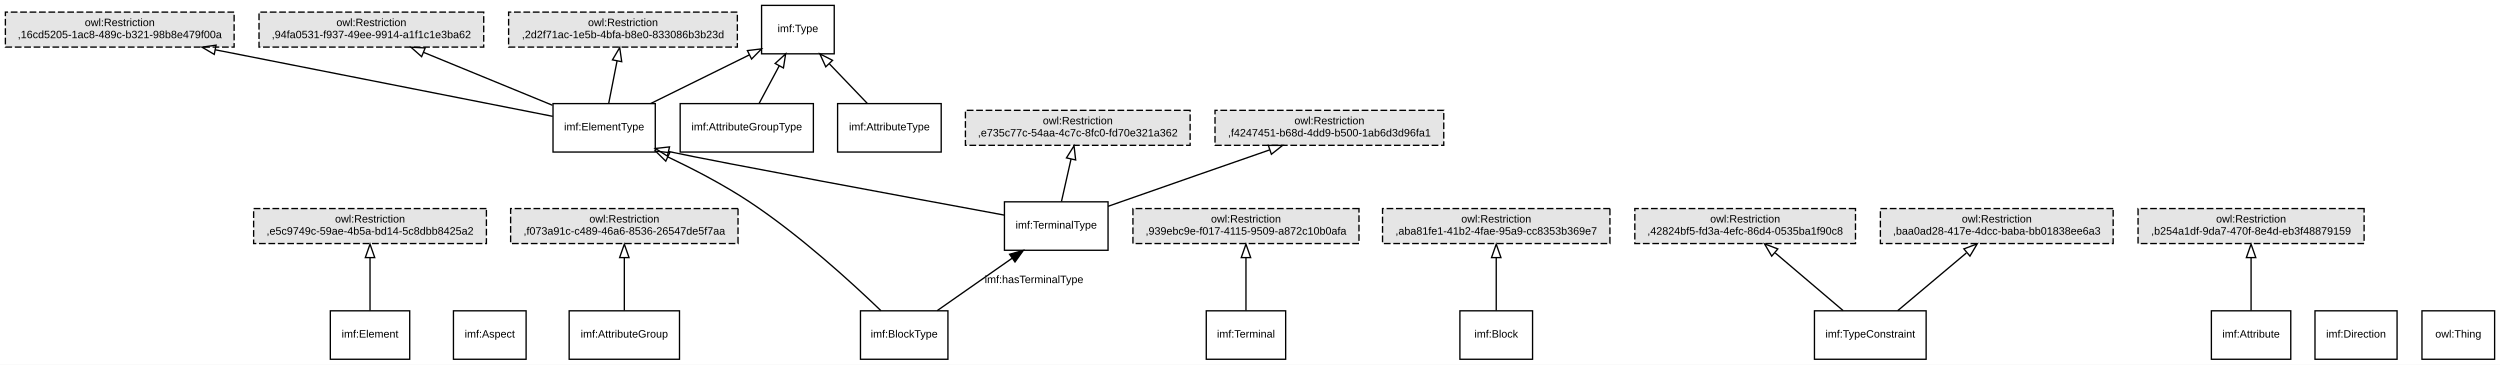
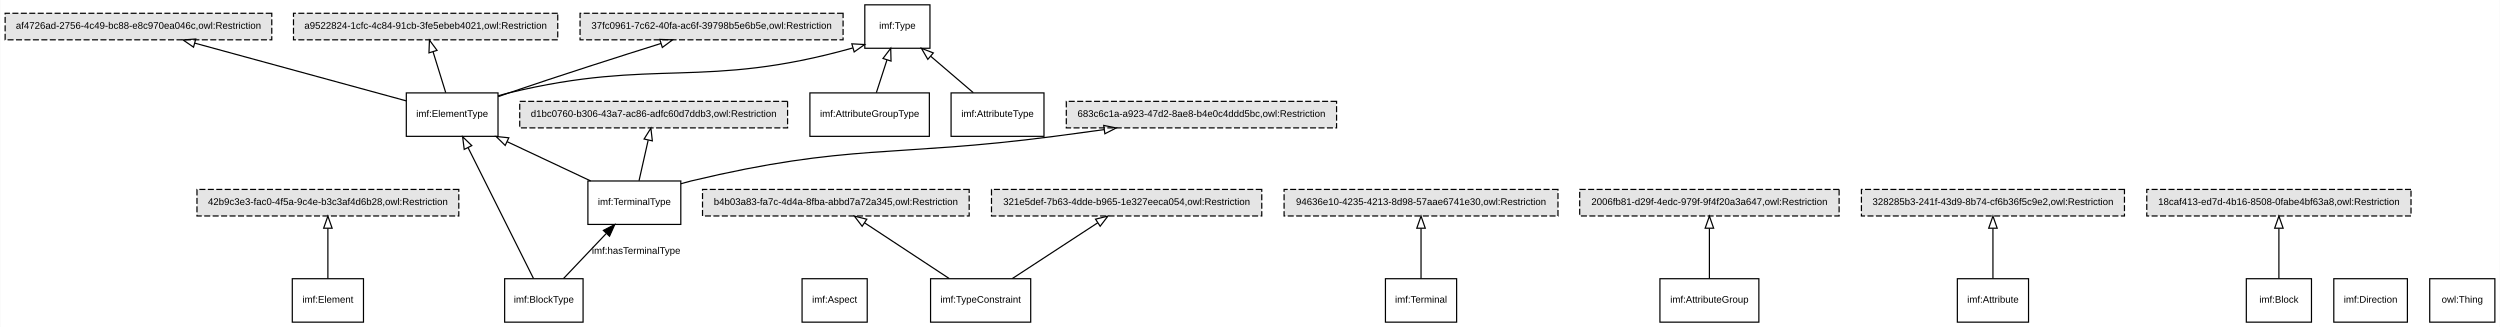
- <svg xmlns="http://www.w3.org/2000/svg" width="1858px" height="271px" viewBox="0.00 0.00 1858.00 271.00">
+ <svg xmlns="http://www.w3.org/2000/svg" width="2072px" height="271px" viewBox="0.00 0.00 2071.50 271.00">
  <g id="graph0" class="graph" transform="scale(1.0 1.0) rotate(0) translate(4 267)">
-     <polygon fill="white" stroke="transparent" points="-4,4 -4,-267 1854,-267 1854,4 -4,4" />
+     <polygon fill="white" stroke="transparent" points="-4,4 -4,-267 2067.5,-267 2067.5,4 -4,4" />
    <g id="node1" class="node">
-       <polygon fill="none" stroke="black" points="300.5,-36 241.5,-36 241.5,0 300.5,0 300.5,-36" />
-       <text text-anchor="middle" x="271" y="-16.1" font-family="Arial" font-size="8.00">imf:Element</text>
+       <polygon fill="none" stroke="black" points="297,-36 238,-36 238,0 297,0 297,-36" />
+       <text text-anchor="middle" x="267.5" y="-16.1" font-family="Arial" font-size="8.00">imf:Element</text>
+     </g>
+     <g id="node8" class="node">
+       <polygon fill="#e5e5e5" stroke="black" stroke-dasharray="5,2" points="376,-110 159,-110 159,-88 376,-88 376,-110" />
+       <text text-anchor="middle" x="267.5" y="-97.1" font-family="Arial" font-size="8.00">42b9c3e3-fac0-4f5a-9c4e-b3c3af4d6b28,owl:Restriction</text>
+     </g>
+     <g id="edge9" class="edge">
+       <path fill="none" stroke="black" d="M267.5,-36.14C267.5,-48.36 267.5,-64.82 267.5,-77.7" />
+       <polygon fill="none" stroke="black" points="264,-77.89 267.5,-87.89 271,-77.89 264,-77.89" />
+     </g>
+     <g id="node2" class="node">
+       <polygon fill="#e5e5e5" stroke="black" stroke-dasharray="5,2" points="1103.5,-183 879.5,-183 879.5,-161 1103.5,-161 1103.5,-183" />
+       <text text-anchor="middle" x="991.5" y="-170.1" font-family="Arial" font-size="8.00">683c6c1a-a923-47d2-8ae8-b4e0c4ddd5bc,owl:Restriction</text>
+     </g>
+     <g id="node3" class="node">
+       <polygon fill="none" stroke="black" points="714.5,-36 660.5,-36 660.5,0 714.5,0 714.5,-36" />
+       <text text-anchor="middle" x="687.5" y="-16.1" font-family="Arial" font-size="8.00">imf:Aspect</text>
+     </g>
+     <g id="node4" class="node">
+       <polygon fill="#e5e5e5" stroke="black" stroke-dasharray="5,2" points="799,-110 578,-110 578,-88 799,-88 799,-110" />
+       <text text-anchor="middle" x="688.5" y="-97.1" font-family="Arial" font-size="8.00">b4b03a83-fa7c-4d4a-8fba-abbd7a72a345,owl:Restriction</text>
+     </g>
+     <g id="node5" class="node">
+       <polygon fill="#e5e5e5" stroke="black" stroke-dasharray="5,2" points="458,-256 239,-256 239,-234 458,-234 458,-256" />
+       <text text-anchor="middle" x="348.5" y="-243.1" font-family="Arial" font-size="8.00">a9522824-1cfc-4c84-91cb-3fe5ebeb4021,owl:Restriction</text>
+     </g>
+     <g id="node6" class="node">
+       <polygon fill="none" stroke="black" points="1203,-36 1144,-36 1144,0 1203,0 1203,-36" />
+       <text text-anchor="middle" x="1173.5" y="-16.1" font-family="Arial" font-size="8.00">imf:Terminal</text>
+     </g>
+     <g id="node23" class="node">
+       <polygon fill="#e5e5e5" stroke="black" stroke-dasharray="5,2" points="1287,-110 1060,-110 1060,-88 1287,-88 1287,-110" />
+       <text text-anchor="middle" x="1173.5" y="-97.1" font-family="Arial" font-size="8.00">94636e10-4235-4213-8d98-57aae6741e30,owl:Restriction</text>
+     </g>
+     <g id="edge4" class="edge">
+       <path fill="none" stroke="black" d="M1173.5,-36.14C1173.5,-48.36 1173.5,-64.82 1173.5,-77.7" />
+       <polygon fill="none" stroke="black" points="1170,-77.89 1173.5,-87.89 1177,-77.89 1170,-77.89" />
+     </g>
+     <g id="node7" class="node">
+       <polygon fill="none" stroke="black" points="560,-117 483,-117 483,-81 560,-81 560,-117" />
+       <text text-anchor="middle" x="521.5" y="-97.1" font-family="Arial" font-size="8.00">imf:TerminalType</text>
+     </g>
+     <g id="edge6" class="edge">
+       <path fill="none" stroke="black" d="M560.02,-114.71C562.87,-115.56 565.72,-116.33 568.5,-117 699.59,-148.34 735.86,-136.48 869.5,-154 882.89,-155.76 897.11,-157.68 910.92,-159.58" />
+       <polygon fill="none" stroke="black" points="910.5,-163.06 920.89,-160.96 911.46,-156.13 910.5,-163.06" />
+     </g>
+     <g id="node9" class="node">
+       <polygon fill="none" stroke="black" points="408.5,-190 332.5,-190 332.5,-154 408.5,-154 408.5,-190" />
+       <text text-anchor="middle" x="370.5" y="-170.1" font-family="Arial" font-size="8.00">imf:ElementType</text>
+     </g>
+     <g id="edge8" class="edge">
+       <path fill="none" stroke="black" d="M485.33,-117.01C464.57,-126.77 438.29,-139.12 416.12,-149.55" />
+       <polygon fill="none" stroke="black" points="414.46,-146.46 406.9,-153.89 417.44,-152.8 414.46,-146.46" />
+     </g>
+     <g id="node11" class="node">
+       <polygon fill="#e5e5e5" stroke="black" stroke-dasharray="5,2" points="648.5,-183 426.5,-183 426.5,-161 648.5,-161 648.5,-183" />
+       <text text-anchor="middle" x="537.5" y="-170.1" font-family="Arial" font-size="8.00">d1bc0760-b306-43a7-ac86-adfc60d7ddb3,owl:Restriction</text>
+     </g>
+     <g id="edge13" class="edge">
+       <path fill="none" stroke="black" d="M525.37,-117.19C527.65,-127.3 530.55,-140.14 532.94,-150.75" />
+       <polygon fill="none" stroke="black" points="529.58,-151.79 535.2,-160.78 536.41,-150.25 529.58,-151.79" />
+     </g>
+     <g id="edge14" class="edge">
+       <path fill="none" stroke="black" d="M365.17,-190.19C362.01,-200.41 357.98,-213.41 354.67,-224.08" />
+       <polygon fill="none" stroke="black" points="351.28,-223.19 351.67,-233.78 357.97,-225.26 351.28,-223.19" />
+     </g>
+     <g id="node18" class="node">
+       <polygon fill="#e5e5e5" stroke="black" stroke-dasharray="5,2" points="694.5,-256 476.5,-256 476.5,-234 694.5,-234 694.5,-256" />
+       <text text-anchor="middle" x="585.5" y="-243.1" font-family="Arial" font-size="8.00">37fc0961-7c62-40fa-ac6f-39798b5e6b5e,owl:Restriction</text>
+     </g>
+     <g id="edge15" class="edge">
+       <path fill="none" stroke="black" d="M408.68,-186.94C411.66,-187.99 414.63,-189.02 417.5,-190 460.25,-204.6 509.48,-220.29 543.55,-230.98" />
+       <polygon fill="none" stroke="black" points="542.59,-234.34 553.18,-233.99 544.68,-227.66 542.59,-234.34" />
+     </g>
+     <g id="node22" class="node">
+       <polygon fill="none" stroke="black" points="766.5,-263 712.5,-263 712.5,-227 766.5,-227 766.5,-263" />
+       <text text-anchor="middle" x="739.5" y="-243.1" font-family="Arial" font-size="8.00">imf:Type</text>
+     </g>
+     <g id="edge18" class="edge">
+       <path fill="none" stroke="black" d="M408.51,-187.53C411.53,-188.45 414.55,-189.28 417.5,-190 538.9,-219.43 578.49,-192.42 702.47,-227.24" />
+       <polygon fill="none" stroke="black" points="701.75,-230.68 712.33,-230.09 703.69,-223.95 701.75,-230.68" />
+     </g>
+     <g id="node26" class="node">
+       <polygon fill="#e5e5e5" stroke="black" stroke-dasharray="5,2" points="221,-256 0,-256 0,-234 221,-234 221,-256" />
+       <text text-anchor="middle" x="110.5" y="-243.1" font-family="Arial" font-size="8.00">af4726ad-2756-4c49-bc88-e8c970ea046c,owl:Restriction</text>
+     </g>
+     <g id="edge10" class="edge">
+       <path fill="none" stroke="black" d="M332.42,-183.4C285.97,-196.08 207.46,-217.52 157.36,-231.2" />
+       <polygon fill="none" stroke="black" points="156.15,-227.91 147.42,-233.92 157.99,-234.66 156.15,-227.91" />
+     </g>
+     <g id="node10" class="node">
+       <polygon fill="none" stroke="black" points="1453.5,-36 1371.5,-36 1371.5,0 1453.5,0 1453.5,-36" />
+       <text text-anchor="middle" x="1412.5" y="-16.1" font-family="Arial" font-size="8.00">imf:AttributeGroup</text>
    </g>
    <g id="node13" class="node">
-       <polygon fill="#e5e5e5" stroke="black" stroke-dasharray="5,2" points="357.5,-112 184.5,-112 184.5,-86 357.5,-86 357.5,-112" />
-       <text text-anchor="middle" x="271" y="-101.6" font-family="Arial" font-size="8.00">owl:Restriction</text>
-       <text text-anchor="middle" x="271" y="-92.6" font-family="Arial" font-size="8.00">,e5c9749c-59ae-4b5a-bd14-5c8dbb8425a2</text>
+       <polygon fill="#e5e5e5" stroke="black" stroke-dasharray="5,2" points="1520,-110 1305,-110 1305,-88 1520,-88 1520,-110" />
+       <text text-anchor="middle" x="1412.5" y="-97.1" font-family="Arial" font-size="8.00">2006fb81-d29f-4edc-979f-9f4f20a3a647,owl:Restriction</text>
+     </g>
+     <g id="edge3" class="edge">
+       <path fill="none" stroke="black" d="M1412.5,-36.14C1412.5,-48.36 1412.5,-64.82 1412.5,-77.7" />
+       <polygon fill="none" stroke="black" points="1409,-77.89 1412.5,-87.89 1416,-77.89 1409,-77.89" />
+     </g>
+     <g id="node12" class="node">
+       <polygon fill="#e5e5e5" stroke="black" stroke-dasharray="5,2" points="1756.5,-110 1538.5,-110 1538.5,-88 1756.5,-88 1756.5,-110" />
+       <text text-anchor="middle" x="1647.5" y="-97.1" font-family="Arial" font-size="8.00">328285b3-241f-43d9-8b74-cf6b36f5c9e2,owl:Restriction</text>
+     </g>
+     <g id="node14" class="node">
+       <polygon fill="none" stroke="black" points="1911.5,-36 1857.5,-36 1857.5,0 1911.5,0 1911.5,-36" />
+       <text text-anchor="middle" x="1884.5" y="-16.1" font-family="Arial" font-size="8.00">imf:Block</text>
+     </g>
+     <g id="node20" class="node">
+       <polygon fill="#e5e5e5" stroke="black" stroke-dasharray="5,2" points="1994,-110 1775,-110 1775,-88 1994,-88 1994,-110" />
+       <text text-anchor="middle" x="1884.5" y="-97.1" font-family="Arial" font-size="8.00">18caf413-ed7d-4b16-8508-0fabe4bf63a8,owl:Restriction</text>
+     </g>
+     <g id="edge11" class="edge">
+       <path fill="none" stroke="black" d="M1884.5,-36.14C1884.5,-48.36 1884.5,-64.82 1884.5,-77.7" />
+       <polygon fill="none" stroke="black" points="1881,-77.89 1884.5,-87.89 1888,-77.89 1881,-77.89" />
+     </g>
+     <g id="node15" class="node">
+       <polygon fill="none" stroke="black" points="766,-190 667,-190 667,-154 766,-154 766,-190" />
+       <text text-anchor="middle" x="716.5" y="-170.1" font-family="Arial" font-size="8.00">imf:AttributeGroupType</text>
+     </g>
+     <g id="edge7" class="edge">
+       <path fill="none" stroke="black" d="M722.07,-190.19C724.7,-198.3 727.89,-208.16 730.83,-217.22" />
+       <polygon fill="none" stroke="black" points="727.57,-218.54 733.98,-226.97 734.23,-216.38 727.57,-218.54" />
+     </g>
+     <g id="node16" class="node">
+       <polygon fill="none" stroke="black" points="479,-36 414,-36 414,0 479,0 479,-36" />
+       <text text-anchor="middle" x="446.5" y="-16.1" font-family="Arial" font-size="8.00">imf:BlockType</text>
+     </g>
+     <g id="edge12" class="edge">
+       <path fill="none" stroke="black" d="M462.77,-36.14C473.09,-47.01 486.61,-61.25 498.07,-73.33" />
+       <polygon fill="black" stroke="black" points="495.83,-76.05 505.26,-80.89 500.91,-71.23 495.83,-76.05" />
+       <text text-anchor="middle" x="523" y="-56.6" font-family="Arial" font-size="8.00">imf:hasTerminalType</text>
+     </g>
+     <g id="edge16" class="edge">
+       <path fill="none" stroke="black" d="M437.93,-36.14C424.7,-62.6 399.21,-113.57 383.64,-144.71" />
+       <polygon fill="none" stroke="black" points="380.5,-143.18 379.16,-153.69 386.76,-146.31 380.5,-143.18" />
+     </g>
+     <g id="node17" class="node">
+       <polygon fill="none" stroke="black" points="1677,-36 1618,-36 1618,0 1677,0 1677,-36" />
+       <text text-anchor="middle" x="1647.5" y="-16.1" font-family="Arial" font-size="8.00">imf:Attribute</text>
+     </g>
+     <g id="edge5" class="edge">
+       <path fill="none" stroke="black" d="M1647.5,-36.14C1647.5,-48.36 1647.5,-64.82 1647.5,-77.7" />
+       <polygon fill="none" stroke="black" points="1644,-77.89 1647.5,-87.89 1651,-77.89 1644,-77.89" />
+     </g>
+     <g id="node19" class="node">
+       <polygon fill="none" stroke="black" points="1991,-36 1930,-36 1930,0 1991,0 1991,-36" />
+       <text text-anchor="middle" x="1960.5" y="-16.1" font-family="Arial" font-size="8.00">imf:Direction</text>
+     </g>
+     <g id="node21" class="node">
+       <polygon fill="#e5e5e5" stroke="black" stroke-dasharray="5,2" points="1041.5,-110 817.5,-110 817.5,-88 1041.5,-88 1041.5,-110" />
+       <text text-anchor="middle" x="929.5" y="-97.1" font-family="Arial" font-size="8.00">321e5def-7b63-4dde-b965-1e327eeca054,owl:Restriction</text>
+     </g>
+     <g id="node24" class="node">
+       <polygon fill="none" stroke="black" points="850,-36 767,-36 767,0 850,0 850,-36" />
+       <text text-anchor="middle" x="808.5" y="-16.1" font-family="Arial" font-size="8.00">imf:TypeConstraint</text>
+     </g>
+     <g id="edge2" class="edge">
+       <path fill="none" stroke="black" d="M782.46,-36.14C761.57,-49.9 732.48,-69.05 712.22,-82.38" />
+       <polygon fill="none" stroke="black" points="710.29,-79.46 703.86,-87.89 714.14,-85.31 710.29,-79.46" />
    </g>
    <g id="edge1" class="edge">
-       <path fill="none" stroke="black" d="M271,-36.14C271,-47.65 271,-62.94 271,-75.44" />
-       <polygon fill="none" stroke="black" points="267.5,-75.54 271,-85.54 274.5,-75.54 267.5,-75.54" />
+       <path fill="none" stroke="black" d="M834.76,-36.14C855.83,-49.9 885.16,-69.05 905.58,-82.38" />
+       <polygon fill="none" stroke="black" points="903.72,-85.35 914.01,-87.89 907.55,-79.49 903.72,-85.35" />
    </g>
-     <g id="node2" class="node">
-       <polygon fill="none" stroke="black" points="387,-36 333,-36 333,0 387,0 387,-36" />
-       <text text-anchor="middle" x="360" y="-16.1" font-family="Arial" font-size="8.00">imf:Aspect</text>
-     </g>
-     <g id="node3" class="node">
-       <polygon fill="#e5e5e5" stroke="black" stroke-dasharray="5,2" points="544.5,-112 375.5,-112 375.5,-86 544.5,-86 544.5,-112" />
-       <text text-anchor="middle" x="460" y="-101.6" font-family="Arial" font-size="8.00">owl:Restriction</text>
-       <text text-anchor="middle" x="460" y="-92.6" font-family="Arial" font-size="8.00">,f073a91c-c489-46a6-8536-26547de5f7aa</text>
-     </g>
-     <g id="node4" class="node">
-       <polygon fill="#e5e5e5" stroke="black" stroke-dasharray="5,2" points="355.5,-258 188.5,-258 188.5,-232 355.5,-232 355.5,-258" />
-       <text text-anchor="middle" x="272" y="-247.6" font-family="Arial" font-size="8.00">owl:Restriction</text>
-       <text text-anchor="middle" x="272" y="-238.6" font-family="Arial" font-size="8.00">,94fa0531-f937-49ee-9914-a1f1c1e3ba62</text>
-     </g>
-     <g id="node5" class="node">
-       <polygon fill="none" stroke="black" points="951.5,-36 892.5,-36 892.5,0 951.5,0 951.5,-36" />
-       <text text-anchor="middle" x="922" y="-16.1" font-family="Arial" font-size="8.00">imf:Terminal</text>
-     </g>
-     <g id="node23" class="node">
-       <polygon fill="#e5e5e5" stroke="black" stroke-dasharray="5,2" points="1006,-112 838,-112 838,-86 1006,-86 1006,-112" />
-       <text text-anchor="middle" x="922" y="-101.6" font-family="Arial" font-size="8.00">owl:Restriction</text>
-       <text text-anchor="middle" x="922" y="-92.6" font-family="Arial" font-size="8.00">,939ebc9e-f017-4115-9509-a872c10b0afa</text>
-     </g>
-     <g id="edge12" class="edge">
-       <path fill="none" stroke="black" d="M922,-36.14C922,-47.65 922,-62.94 922,-75.44" />
-       <polygon fill="none" stroke="black" points="918.5,-75.54 922,-85.54 925.5,-75.54 918.5,-75.54" />
-     </g>
-     <g id="node6" class="node">
-       <polygon fill="#e5e5e5" stroke="black" stroke-dasharray="5,2" points="1192.5,-112 1023.5,-112 1023.5,-86 1192.5,-86 1192.5,-112" />
-       <text text-anchor="middle" x="1108" y="-101.6" font-family="Arial" font-size="8.00">owl:Restriction</text>
-       <text text-anchor="middle" x="1108" y="-92.6" font-family="Arial" font-size="8.00">,aba81fe1-41b2-4fae-95a9-cc8353b369e7</text>
-     </g>
-     <g id="node7" class="node">
-       <polygon fill="#e5e5e5" stroke="black" stroke-dasharray="5,2" points="1069,-185 899,-185 899,-159 1069,-159 1069,-185" />
-       <text text-anchor="middle" x="984" y="-174.6" font-family="Arial" font-size="8.00">owl:Restriction</text>
-       <text text-anchor="middle" x="984" y="-165.6" font-family="Arial" font-size="8.00">,f4247451-b68d-4dd9-b500-1ab6d3d96fa1</text>
-     </g>
-     <g id="node8" class="node">
-       <polygon fill="none" stroke="black" points="819.5,-117 742.5,-117 742.5,-81 819.5,-81 819.5,-117" />
-       <text text-anchor="middle" x="781" y="-97.1" font-family="Arial" font-size="8.00">imf:TerminalType</text>
-     </g>
-     <g id="edge6" class="edge">
-       <path fill="none" stroke="black" d="M819.51,-113.66C822.72,-114.79 825.91,-115.92 829,-117 866.24,-130.08 908.56,-144.81 939.55,-155.58" />
-       <polygon fill="none" stroke="black" points="938.61,-158.96 949.2,-158.93 940.9,-152.35 938.61,-158.96" />
-     </g>
-     <g id="node9" class="node">
-       <polygon fill="none" stroke="black" points="483,-190 407,-190 407,-154 483,-154 483,-190" />
-       <text text-anchor="middle" x="445" y="-170.1" font-family="Arial" font-size="8.00">imf:ElementType</text>
-     </g>
-     <g id="edge8" class="edge">
-       <path fill="none" stroke="black" d="M742.4,-107.13C673.39,-119.88 532.9,-145.9 492.85,-154.4" />
-       <polygon fill="none" stroke="black" points="492.01,-151 483.05,-156.65 493.58,-157.82 492.01,-151" />
-     </g>
-     <g id="node16" class="node">
-       <polygon fill="#e5e5e5" stroke="black" stroke-dasharray="5,2" points="880.5,-185 713.5,-185 713.5,-159 880.5,-159 880.5,-185" />
-       <text text-anchor="middle" x="797" y="-174.6" font-family="Arial" font-size="8.00">owl:Restriction</text>
-       <text text-anchor="middle" x="797" y="-165.6" font-family="Arial" font-size="8.00">,e735c77c-54aa-4c7c-8fc0-fd70e321a362</text>
-     </g>
-     <g id="edge7" class="edge">
-       <path fill="none" stroke="black" d="M784.87,-117.19C787.01,-126.69 789.7,-138.61 792,-148.81" />
-       <polygon fill="none" stroke="black" points="788.6,-149.66 794.22,-158.64 795.43,-148.12 788.6,-149.66" />
-     </g>
-     <g id="edge9" class="edge">
-       <path fill="none" stroke="black" d="M406.61,-188.76C378.08,-200.47 339.31,-216.38 310.7,-228.12" />
-       <polygon fill="none" stroke="black" points="309.35,-224.89 301.42,-231.92 312,-231.37 309.35,-224.89" />
-     </g>
-     <g id="node12" class="node">
-       <polygon fill="#e5e5e5" stroke="black" stroke-dasharray="5,2" points="544,-258 374,-258 374,-232 544,-232 544,-258" />
-       <text text-anchor="middle" x="459" y="-247.6" font-family="Arial" font-size="8.00">owl:Restriction</text>
-       <text text-anchor="middle" x="459" y="-238.6" font-family="Arial" font-size="8.00">,2d2f71ac-1e5b-4bfa-b8e0-833086b3b23d</text>
-     </g>
-     <g id="edge11" class="edge">
-       <path fill="none" stroke="black" d="M448.39,-190.19C450.26,-199.69 452.61,-211.61 454.62,-221.81" />
-       <polygon fill="none" stroke="black" points="451.19,-222.51 456.56,-231.64 458.06,-221.15 451.19,-222.51" />
-     </g>
-     <g id="node20" class="node">
-       <polygon fill="#e5e5e5" stroke="black" stroke-dasharray="5,2" points="170,-258 0,-258 0,-232 170,-232 170,-258" />
-       <text text-anchor="middle" x="85" y="-247.6" font-family="Arial" font-size="8.00">owl:Restriction</text>
-       <text text-anchor="middle" x="85" y="-238.6" font-family="Arial" font-size="8.00">,16cd5205-1ac8-489c-b321-98b8e479f00a</text>
-     </g>
-     <g id="edge15" class="edge">
-       <path fill="none" stroke="black" d="M406.81,-180.53C347.24,-192.28 231.22,-215.16 155.98,-230" />
-       <polygon fill="none" stroke="black" points="155.23,-226.58 146.1,-231.95 156.59,-233.45 155.23,-226.58" />
-     </g>
-     <g id="node21" class="node">
-       <polygon fill="none" stroke="black" points="616,-263 562,-263 562,-227 616,-227 616,-263" />
-       <text text-anchor="middle" x="589" y="-243.1" font-family="Arial" font-size="8.00">imf:Type</text>
-     </g>
-     <g id="edge18" class="edge">
-       <path fill="none" stroke="black" d="M479.49,-190.01C501.62,-200.92 530.32,-215.07 552.78,-226.14" />
-       <polygon fill="none" stroke="black" points="551.47,-229.4 561.99,-230.68 554.57,-223.12 551.47,-229.4" />
-     </g>
-     <g id="node10" class="node">
-       <polygon fill="none" stroke="black" points="501,-36 419,-36 419,0 501,0 501,-36" />
-       <text text-anchor="middle" x="460" y="-16.1" font-family="Arial" font-size="8.00">imf:AttributeGroup</text>
-     </g>
-     <g id="edge2" class="edge">
-       <path fill="none" stroke="black" d="M460,-36.14C460,-47.65 460,-62.94 460,-75.44" />
-       <polygon fill="none" stroke="black" points="456.5,-75.54 460,-85.54 463.5,-75.54 456.5,-75.54" />
-     </g>
-     <g id="node11" class="node">
-       <polygon fill="#e5e5e5" stroke="black" stroke-dasharray="5,2" points="1375,-112 1211,-112 1211,-86 1375,-86 1375,-112" />
-       <text text-anchor="middle" x="1293" y="-101.6" font-family="Arial" font-size="8.00">owl:Restriction</text>
-       <text text-anchor="middle" x="1293" y="-92.6" font-family="Arial" font-size="8.00">,42824bf5-fd3a-4efc-86d4-0535ba1f90c8</text>
-     </g>
-     <g id="node14" class="node">
-       <polygon fill="none" stroke="black" points="1135,-36 1081,-36 1081,0 1135,0 1135,-36" />
-       <text text-anchor="middle" x="1108" y="-16.1" font-family="Arial" font-size="8.00">imf:Block</text>
-     </g>
-     <g id="edge14" class="edge">
-       <path fill="none" stroke="black" d="M1108,-36.14C1108,-47.65 1108,-62.94 1108,-75.44" />
-       <polygon fill="none" stroke="black" points="1104.5,-75.54 1108,-85.54 1111.5,-75.54 1104.5,-75.54" />
-     </g>
-     <g id="node15" class="node">
-       <polygon fill="none" stroke="black" points="600.5,-190 501.5,-190 501.5,-154 600.5,-154 600.5,-190" />
-       <text text-anchor="middle" x="551" y="-170.1" font-family="Arial" font-size="8.00">imf:AttributeGroupType</text>
-     </g>
-     <g id="edge3" class="edge">
-       <path fill="none" stroke="black" d="M560.2,-190.19C564.68,-198.56 570.16,-208.8 575.14,-218.1" />
-       <polygon fill="none" stroke="black" points="572.08,-219.81 579.89,-226.97 578.25,-216.5 572.08,-219.81" />
-     </g>
-     <g id="node17" class="node">
-       <polygon fill="none" stroke="black" points="700.5,-36 635.5,-36 635.5,0 700.5,0 700.5,-36" />
-       <text text-anchor="middle" x="668" y="-16.1" font-family="Arial" font-size="8.00">imf:BlockType</text>
-     </g>
-     <g id="edge13" class="edge">
-       <path fill="none" stroke="black" d="M692.52,-36.14C708.81,-47.53 730.38,-62.61 748.15,-75.04" />
-       <polygon fill="black" stroke="black" points="746.33,-78.03 756.53,-80.89 750.34,-72.29 746.33,-78.03" />
-       <text text-anchor="middle" x="764.5" y="-56.6" font-family="Arial" font-size="8.00">imf:hasTerminalType</text>
-     </g>
-     <g id="edge16" class="edge">
-       <path fill="none" stroke="black" d="M650.76,-36.05C629.15,-56.83 590.4,-92.24 553,-117 534.07,-129.53 511.83,-141.12 492.47,-150.32" />
-       <polygon fill="none" stroke="black" points="490.8,-147.24 483.23,-154.65 493.77,-153.58 490.8,-147.24" />
-     </g>
-     <g id="node18" class="node">
-       <polygon fill="none" stroke="black" points="1698.5,-36 1639.5,-36 1639.5,0 1698.5,0 1698.5,-36" />
-       <text text-anchor="middle" x="1669" y="-16.1" font-family="Arial" font-size="8.00">imf:Attribute</text>
+     <g id="node25" class="node">
+       <polygon fill="none" stroke="black" points="2063.5,-36 2009.5,-36 2009.5,0 2063.5,0 2063.5,-36" />
+       <text text-anchor="middle" x="2036.5" y="-16.1" font-family="Arial" font-size="8.00">owl:Thing</text>
    </g>
    <g id="node27" class="node">
-       <polygon fill="#e5e5e5" stroke="black" stroke-dasharray="5,2" points="1753,-112 1585,-112 1585,-86 1753,-86 1753,-112" />
-       <text text-anchor="middle" x="1669" y="-101.6" font-family="Arial" font-size="8.00">owl:Restriction</text>
-       <text text-anchor="middle" x="1669" y="-92.6" font-family="Arial" font-size="8.00">,b254a1df-9da7-470f-8e4d-eb3f48879159</text>
-     </g>
-     <g id="edge10" class="edge">
-       <path fill="none" stroke="black" d="M1669,-36.14C1669,-47.65 1669,-62.94 1669,-75.44" />
-       <polygon fill="none" stroke="black" points="1665.5,-75.54 1669,-85.54 1672.5,-75.54 1665.5,-75.54" />
-     </g>
-     <g id="node19" class="node">
-       <polygon fill="none" stroke="black" points="1777.5,-36 1716.5,-36 1716.5,0 1777.5,0 1777.5,-36" />
-       <text text-anchor="middle" x="1747" y="-16.1" font-family="Arial" font-size="8.00">imf:Direction</text>
-     </g>
-     <g id="node22" class="node">
-       <polygon fill="none" stroke="black" points="1427.5,-36 1344.5,-36 1344.5,0 1427.5,0 1427.5,-36" />
-       <text text-anchor="middle" x="1386" y="-16.1" font-family="Arial" font-size="8.00">imf:TypeConstraint</text>
-     </g>
-     <g id="edge5" class="edge">
-       <path fill="none" stroke="black" d="M1365.82,-36.14C1350.95,-48.78 1330.71,-65.96 1315.35,-79.01" />
-       <polygon fill="none" stroke="black" points="1312.74,-76.64 1307.38,-85.78 1317.27,-81.98 1312.74,-76.64" />
-     </g>
-     <g id="node25" class="node">
-       <polygon fill="#e5e5e5" stroke="black" stroke-dasharray="5,2" points="1566.5,-112 1393.5,-112 1393.5,-86 1566.5,-86 1566.5,-112" />
-       <text text-anchor="middle" x="1480" y="-101.6" font-family="Arial" font-size="8.00">owl:Restriction</text>
-       <text text-anchor="middle" x="1480" y="-92.6" font-family="Arial" font-size="8.00">,baa0ad28-417e-4dcc-baba-bb01838ee6a3</text>
-     </g>
-     <g id="edge4" class="edge">
-       <path fill="none" stroke="black" d="M1406.4,-36.14C1421.43,-48.78 1441.88,-65.96 1457.41,-79.01" />
-       <polygon fill="none" stroke="black" points="1455.56,-82.03 1465.47,-85.78 1460.06,-76.67 1455.56,-82.03" />
-     </g>
-     <g id="node24" class="node">
-       <polygon fill="none" stroke="black" points="1850,-36 1796,-36 1796,0 1850,0 1850,-36" />
-       <text text-anchor="middle" x="1823" y="-16.1" font-family="Arial" font-size="8.00">owl:Thing</text>
-     </g>
-     <g id="node26" class="node">
-       <polygon fill="none" stroke="black" points="695.5,-190 618.5,-190 618.5,-154 695.5,-154 695.5,-190" />
-       <text text-anchor="middle" x="657" y="-170.1" font-family="Arial" font-size="8.00">imf:AttributeType</text>
+       <polygon fill="none" stroke="black" points="861,-190 784,-190 784,-154 861,-154 861,-190" />
+       <text text-anchor="middle" x="822.5" y="-170.1" font-family="Arial" font-size="8.00">imf:AttributeType</text>
    </g>
    <g id="edge17" class="edge">
-       <path fill="none" stroke="black" d="M640.54,-190.19C632.1,-199 621.68,-209.87 612.42,-219.54" />
-       <polygon fill="none" stroke="black" points="609.7,-217.33 605.31,-226.97 614.75,-222.17 609.7,-217.33" />
+       <path fill="none" stroke="black" d="M802.41,-190.19C791.81,-199.26 778.63,-210.52 767.09,-220.4" />
+       <polygon fill="none" stroke="black" points="764.73,-217.81 759.41,-226.97 769.28,-223.13 764.73,-217.81" />
    </g>
  </g>
</svg>
